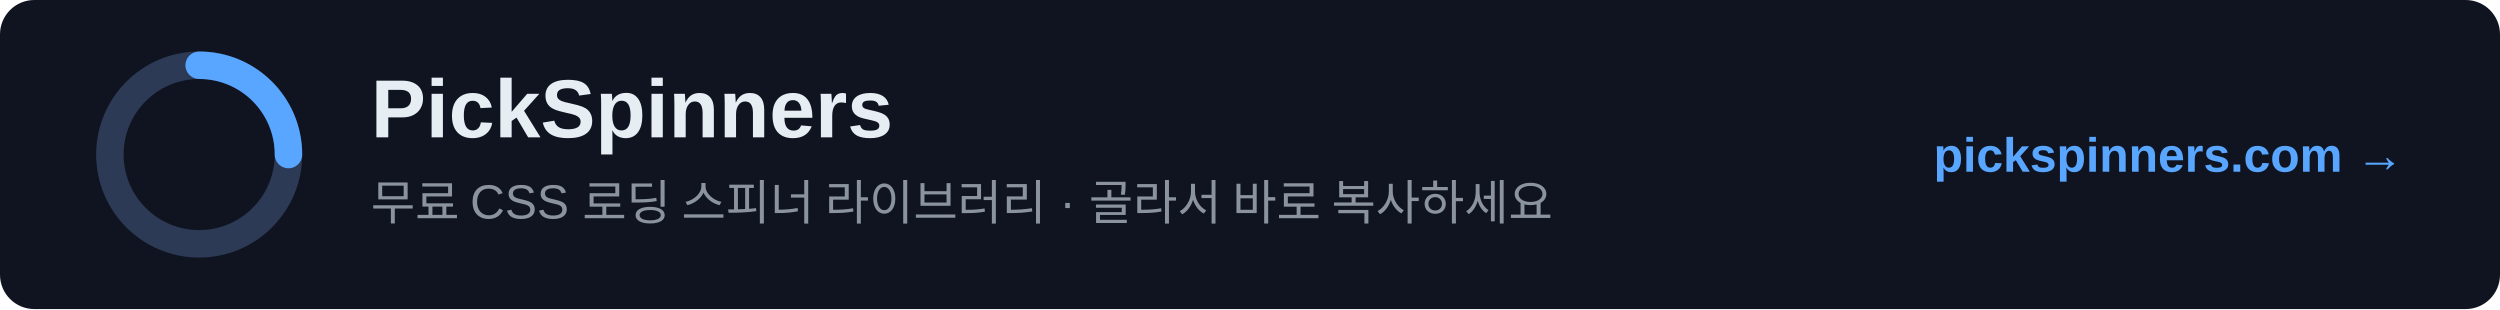
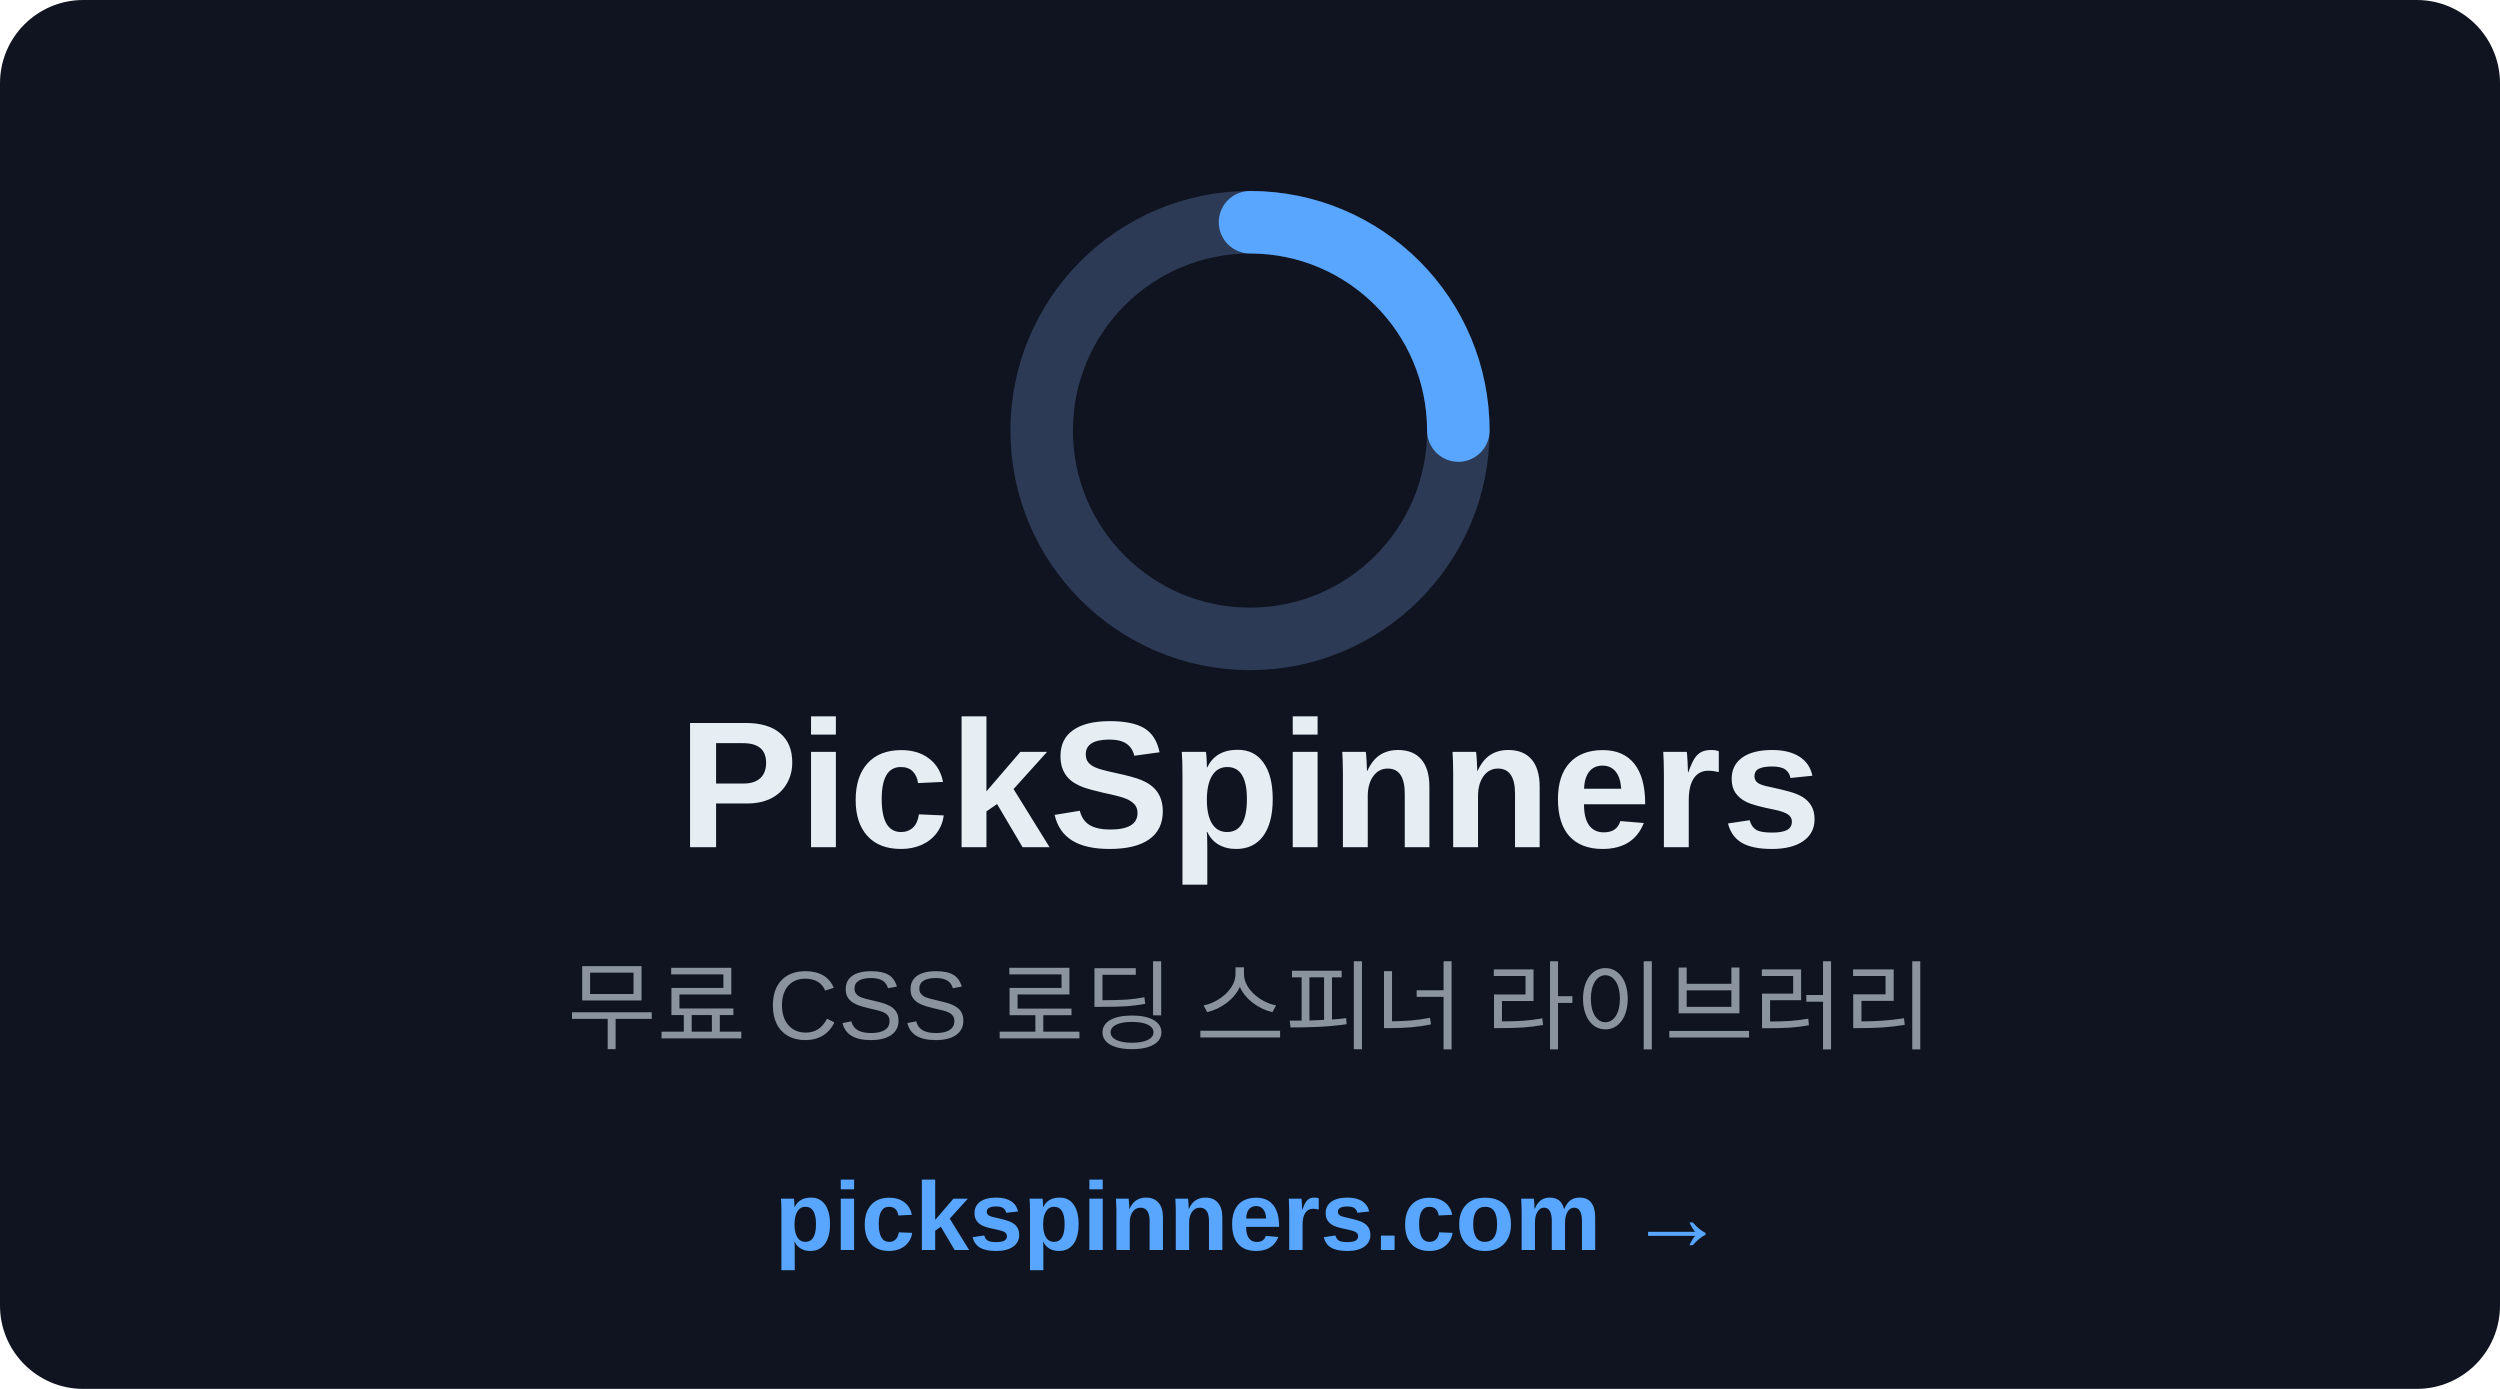
- <svg xmlns="http://www.w3.org/2000/svg" width="728" height="90" viewBox="0 0 728 90" role="img" aria-label="PickSpinners - 무료 CSS 로딩 스피너 라이브러리">
-   <rect width="728" height="90" rx="10" fill="#0f1420" />
-   <circle cx="58" cy="45" r="26" fill="none" stroke="#2d3a55" stroke-width="8" />
-   <path d="M58 19 A26 26 0 0 1 84 45" fill="none" stroke="#58a6ff" stroke-width="8" stroke-linecap="round" />
-   <text x="108" y="40" font-family="Arial, Helvetica, sans-serif" font-size="24" font-weight="700" fill="#e6edf3">PickSpinners</text>
-   <text x="108" y="64" font-family="Arial, Helvetica, sans-serif" font-size="14" fill="#8b949e">무료 CSS 로딩 스피너 라이브러리 · 골라서 바로 복사하세요</text>
-   <text x="700" y="50" text-anchor="end" font-family="Arial, Helvetica, sans-serif" font-size="14" font-weight="700" fill="#58a6ff">pickspinners.com →</text>
+ <svg xmlns="http://www.w3.org/2000/svg" width="360" height="200" viewBox="0 0 360 200" role="img" aria-label="PickSpinners - 무료 CSS 로딩 스피너 라이브러리">
+   <rect width="360" height="200" rx="12" fill="#0f1420" />
+   <circle cx="180" cy="62" r="30" fill="none" stroke="#2d3a55" stroke-width="9" />
+   <path d="M180 32 A30 30 0 0 1 210 62" fill="none" stroke="#58a6ff" stroke-width="9" stroke-linecap="round" />
+   <text x="180" y="122" text-anchor="middle" font-family="Arial, Helvetica, sans-serif" font-size="26" font-weight="700" fill="#e6edf3">PickSpinners</text>
+   <text x="180" y="150" text-anchor="middle" font-family="Arial, Helvetica, sans-serif" font-size="14" fill="#8b949e">무료 CSS 로딩 스피너 라이브러리</text>
+   <text x="180" y="180" text-anchor="middle" font-family="Arial, Helvetica, sans-serif" font-size="14" font-weight="700" fill="#58a6ff">pickspinners.com →</text>
</svg>
